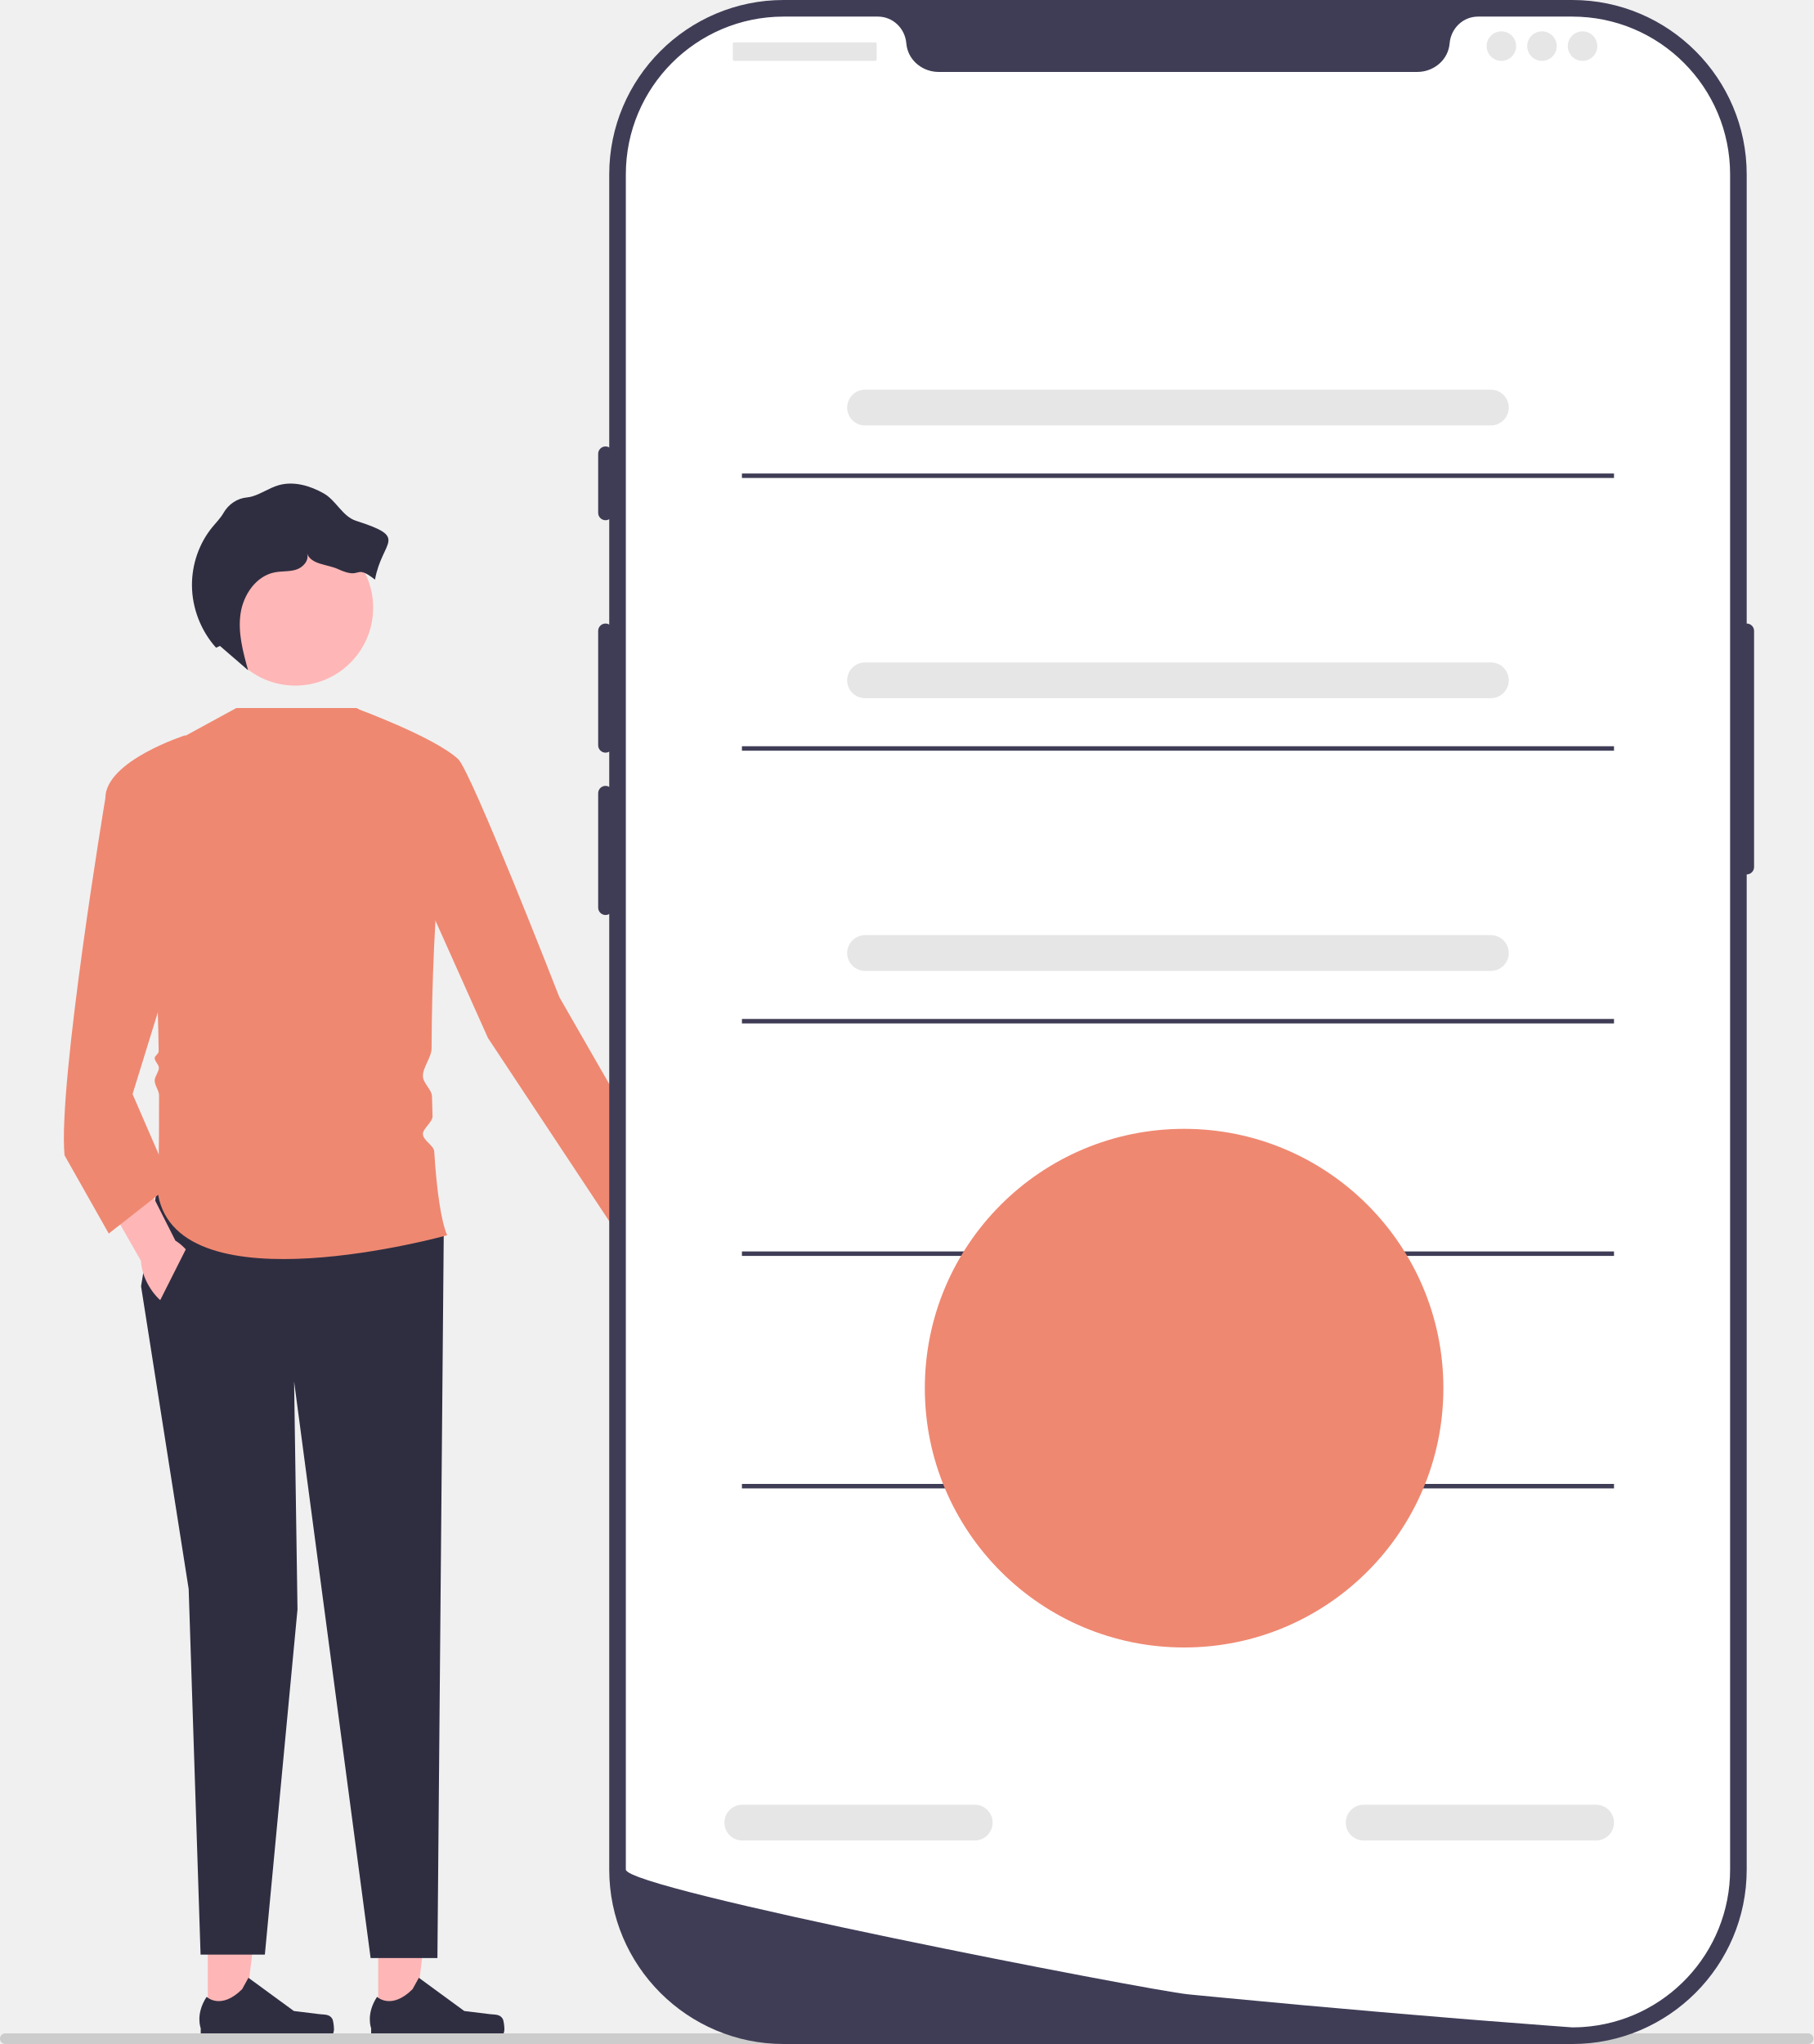
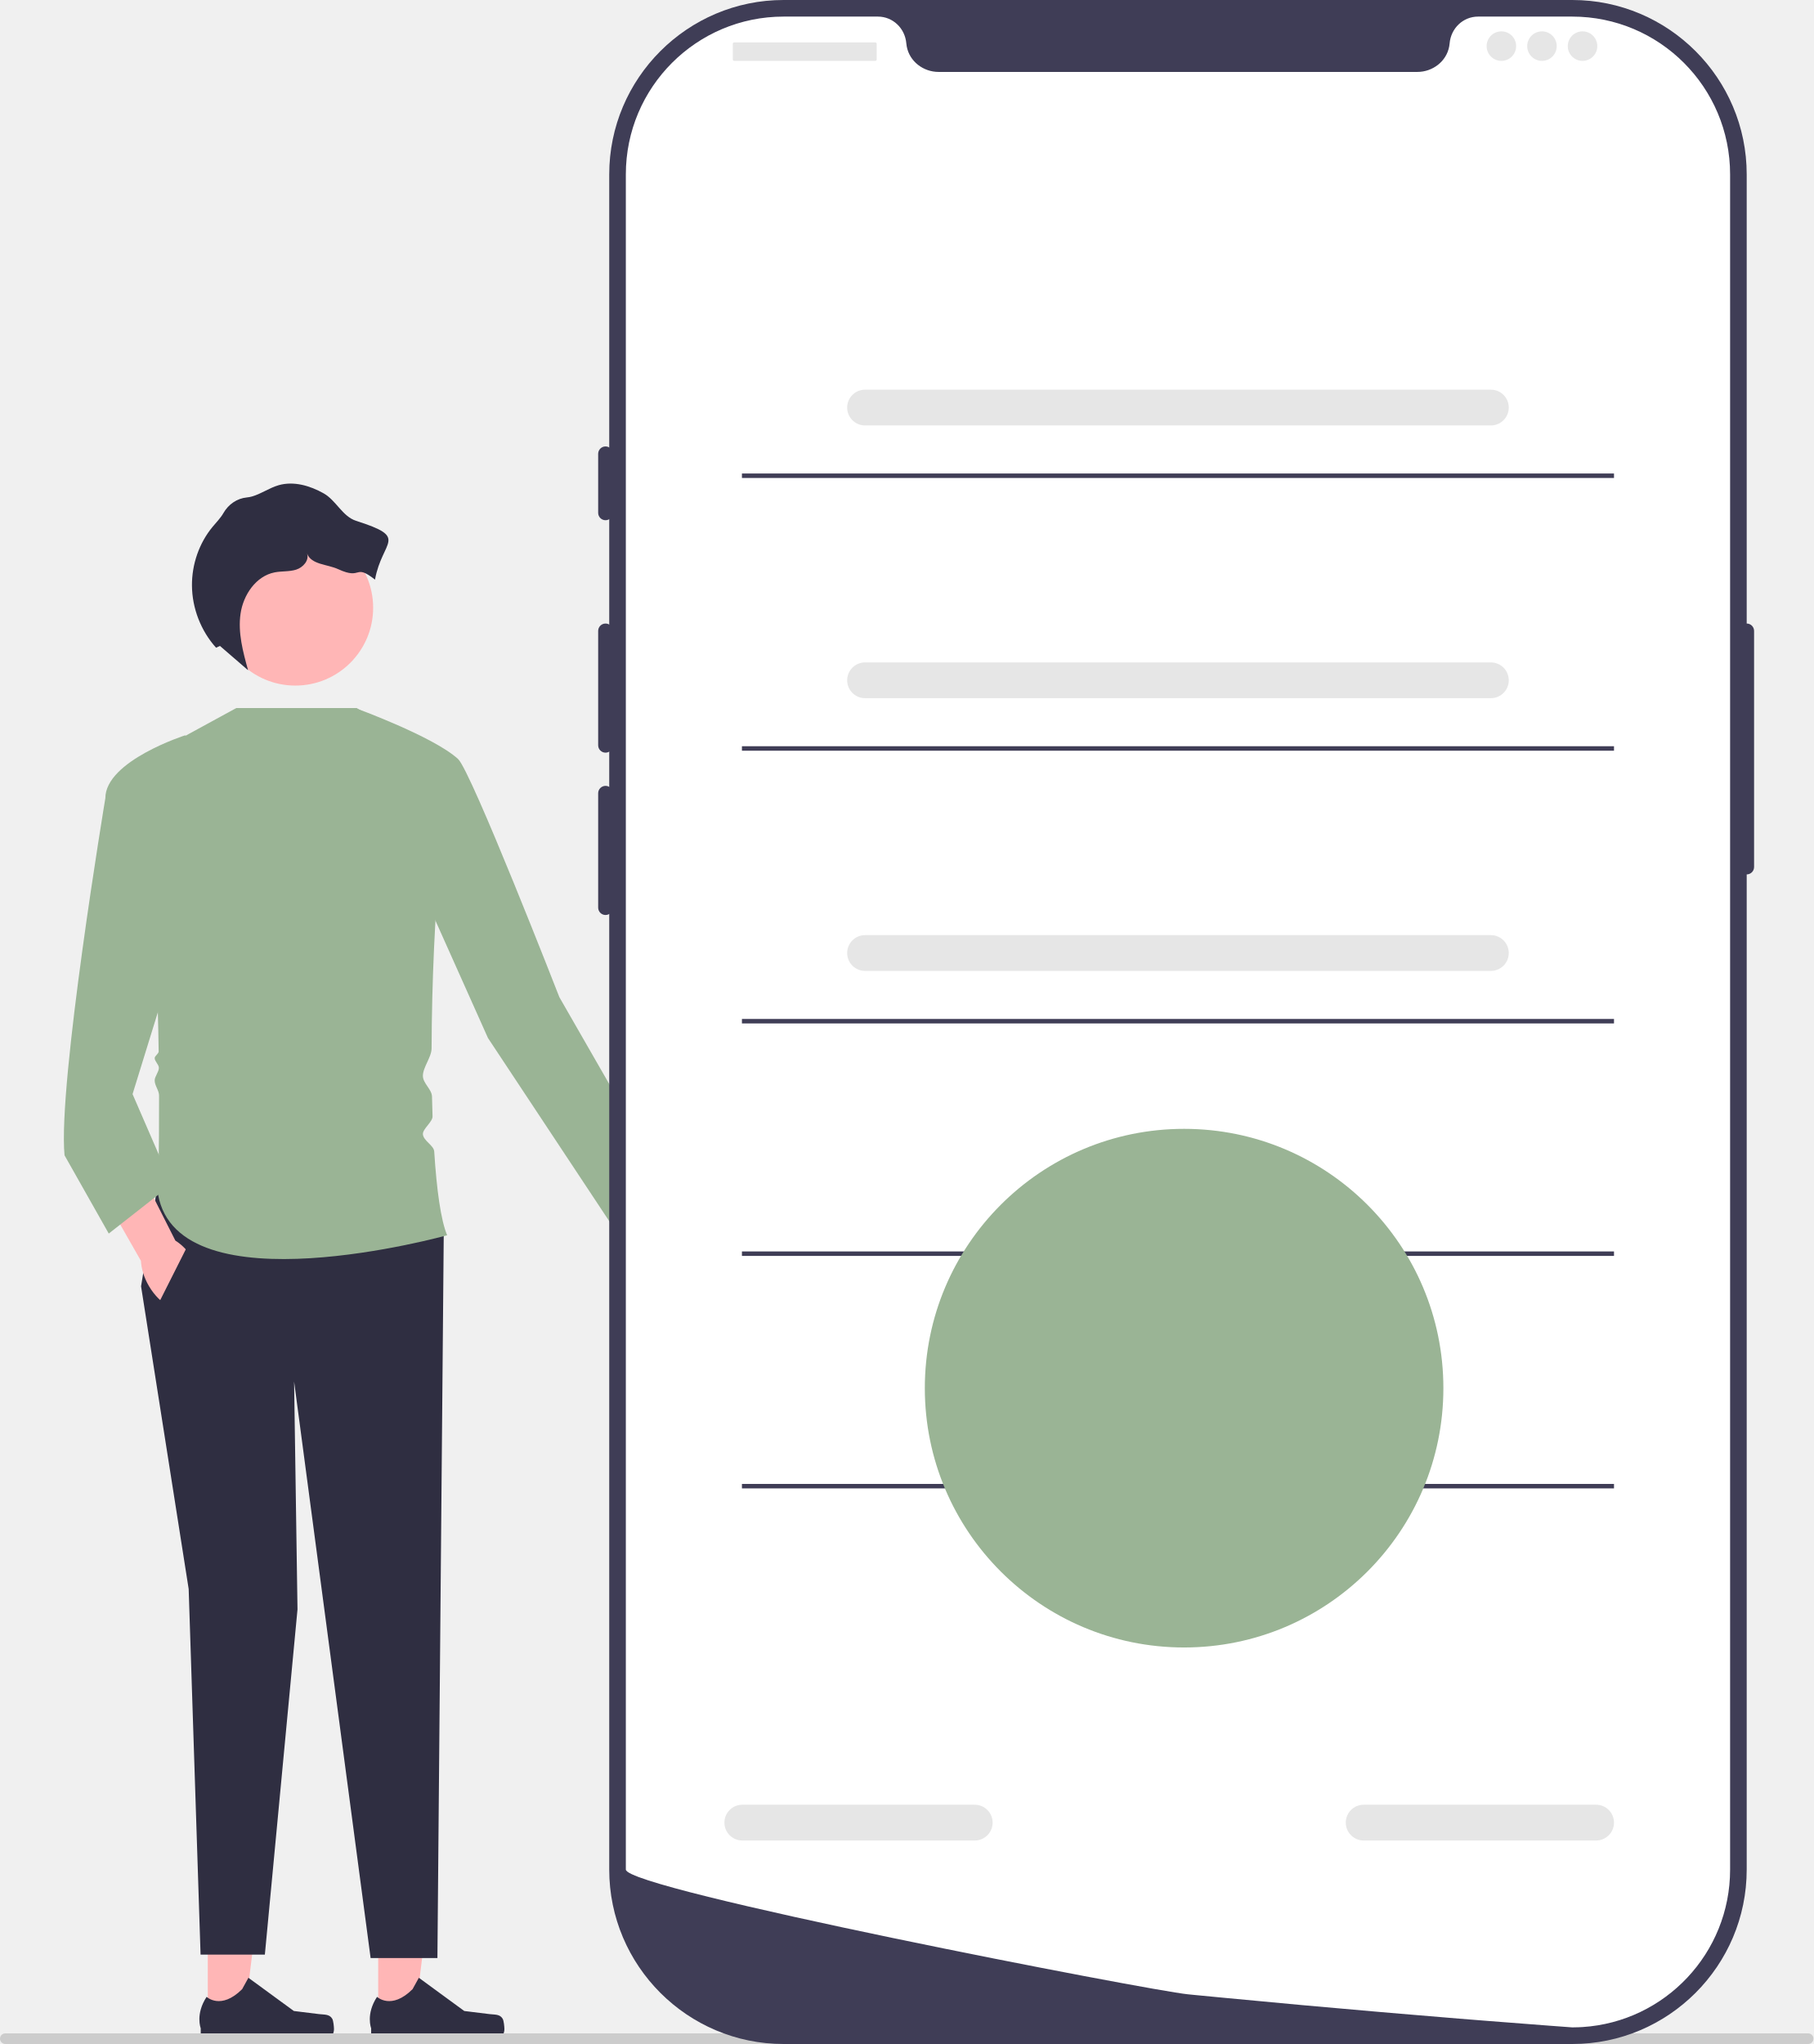
<svg xmlns="http://www.w3.org/2000/svg" width="405.67" height="457.176" viewBox="0 0 405.67 457.176">
  <g>
    <path d="M155.533,279.994c2.305,4.463,1.872,9.27-.968,10.737-2.84,1.467-7.011-.961-9.316-5.424-1.009-1.953-1.493-3.973-1.481-5.749l-9.531-19.032,9.026-4.282,8.438,19.216c1.456,1.018,2.823,2.581,3.832,4.535Z" fill="#ffb6b6" />
    <g>
      <polygon points="84.605 451.718 92.732 451.717 96.597 420.372 84.604 420.373 84.605 451.718" fill="#ffb6b6" />
      <path d="M112.447,451.533h0c.253,.426,.387,1.802,.387,2.297h0c0,1.523-1.235,2.758-2.758,2.758h-25.166c-1.039,0-1.882-.842-1.882-1.882v-1.048s-1.245-3.149,1.318-7.03c0,0,3.186,3.039,7.946-1.721l1.404-2.543,10.161,7.431,5.632,.693c1.232,.152,2.325-.024,2.958,1.044Z" fill="#2f2e41" />
    </g>
    <g>
      <polygon points="46.481 451.718 54.608 451.717 58.473 420.372 46.48 420.373 46.481 451.718" fill="#ffb6b6" />
      <path d="M74.323,451.533h0c.253,.426,.387,1.802,.387,2.297h0c0,1.523-1.235,2.758-2.758,2.758h-25.166c-1.039,0-1.882-.842-1.882-1.882v-1.048s-1.245-3.149,1.318-7.03c0,0,3.186,3.039,7.946-1.721l1.404-2.543,10.161,7.431,5.632,.693c1.232,.152,2.325-.024,2.958,1.044Z" fill="#2f2e41" />
    </g>
    <polygon points="34.978 266.777 31.555 287.698 42.206 355.406 44.868 437.188 59.248 437.188 66.55 359.971 65.789 309 82.906 437.948 97.849 437.948 99.263 276.287 34.978 266.777" fill="#2f2e41" />
-     <path d="M52.856,158.369h26.92l23.29,13.694c-3.625-.921-6.425,32.708-6.52,62.423-.006,1.975-1.963,4.245-1.945,6.173,.016,1.662,2.003,2.989,2.037,4.601,.032,1.507,.073,2.988,.122,4.439,.041,1.205-2.213,2.8-2.159,3.959,.068,1.481,2.446,2.509,2.535,3.902,.543,8.566,1.479,15.352,2.887,18.726,0,0-60.1,16.737-64.665-9.129,0,0,.261-9.297,.224-22.136-.003-1.139-.973-2.172-.982-3.363-.006-.885,.951-1.918,.941-2.828-.008-.748-.931-1.409-.941-2.172-.006-.455,.902-1.007,.895-1.466-.365-24.414-2.004-55.181-7.745-63.13l25.105-13.694Z" fill="#ef8871" />
-     <path d="M79.483,158.369s17.444,6.339,22.979,11.389c2.941,2.684,22.667,53.276,22.667,53.276l27.398,47.714-14.241,5.41-29.132-43.995-12.933-28.909-16.737-44.885Z" fill="#ef8871" />
+     <path d="M52.856,158.369h26.92l23.29,13.694c-3.625-.921-6.425,32.708-6.52,62.423-.006,1.975-1.963,4.245-1.945,6.173,.016,1.662,2.003,2.989,2.037,4.601,.032,1.507,.073,2.988,.122,4.439,.041,1.205-2.213,2.8-2.159,3.959,.068,1.481,2.446,2.509,2.535,3.902,.543,8.566,1.479,15.352,2.887,18.726,0,0-60.1,16.737-64.665-9.129,0,0,.261-9.297,.224-22.136-.003-1.139-.973-2.172-.982-3.363-.006-.885,.951-1.918,.941-2.828-.008-.748-.931-1.409-.941-2.172-.006-.455,.902-1.007,.895-1.466-.365-24.414-2.004-55.181-7.745-63.13l25.105-13.694Z" fill="#9ab495" />
+     <path d="M79.483,158.369s17.444,6.339,22.979,11.389c2.941,2.684,22.667,53.276,22.667,53.276l27.398,47.714-14.241,5.41-29.132-43.995-12.933-28.909-16.737-44.885Z" fill="#9ab495" />
    <path d="M43.301,281.8c2.544,4.331,2.373,9.154-.384,10.773-2.756,1.619-7.053-.579-9.597-4.91-1.114-1.896-1.707-3.886-1.791-5.66l-10.55-18.486,8.781-4.766,9.469,18.73c1.509,.937,2.959,2.424,4.072,4.32Z" fill="#ffb6b6" />
-     <path d="M49.053,181.953l-7.608-17.497s-17.878,5.706-17.878,14.074c0,0-10.651,63.904-9.129,79.88l9.89,17.497,14.074-11.031-8.749-20.16,19.399-62.763Z" fill="#ef8871" />
+     <path d="M49.053,181.953l-7.608-17.497s-17.878,5.706-17.878,14.074c0,0-10.651,63.904-9.129,79.88l9.89,17.497,14.074-11.031-8.749-20.16,19.399-62.763Z" fill="#9ab495" />
    <polygon points="33.407 295.629 42.38 277.808 52.856 292.263 43.428 301.392 33.407 295.629" fill="#2f2e41" />
    <circle cx="66.063" cy="135.932" r="17.411" fill="#ffb6b6" />
    <path d="M79.639,116.483c-3.026-.969-4.457-4.568-7.225-6.128-3.061-1.725-6.722-2.802-10.097-1.826-2.071,.599-3.875,1.923-5.947,2.517-.362,.104-.743,.175-1.13,.212-2.229,.212-4.142,1.549-5.256,3.491l-.029,.05c-.654,1.119-1.583,2.046-2.408,3.045-3.01,3.648-4.639,8.388-4.606,13.117,.036,5.083,1.992,10.131,5.391,13.911l.868-.4c2.098,1.813,4.197,3.625,6.295,5.438-1.142-4.12-2.295-8.385-1.69-12.618,.605-4.233,3.451-8.456,7.648-9.273,1.588-.309,3.262-.122,4.803-.613,1.541-.491,2.961-2.075,2.432-3.604,.954,2.523,4.514,2.374,6.964,3.503,5.483,2.526,3.476-1.378,8.236,2.336,1.608-8.911,7.767-9.309-4.249-13.157Z" fill="#2f2e41" />
  </g>
  <path d="M0,455.986c0,.66,.53,1.19,1.19,1.19H404.48c.66,0,1.19-.53,1.19-1.19,0-.66-.53-1.19-1.19-1.19H1.19c-.66,0-1.19,.53-1.19,1.19Z" fill="#ccc" />
  <path d="M351.722,457.176H175.297c-21.512,0-39.013-17.501-39.013-39.014V39.013c0-21.512,17.501-39.013,39.013-39.013h176.425c21.512,0,39.013,17.501,39.013,39.013V418.162c0,21.512-17.501,39.014-39.013,39.014Z" fill="#3f3d56" />
  <path d="M390.735,139.464c-.91,0-1.65,.74-1.65,1.65v52.815c0,.91,.74,1.65,1.65,1.65s1.65-.74,1.65-1.65v-52.815c0-.91-.74-1.65-1.65-1.65Z" fill="#3f3d56" />
  <path d="M387.022,39.014V418.156c0,18.724-14.573,34.041-33.001,35.229h-.008c-.272,.017-.545,.033-.825,.041-.487,.025-.974,.033-1.469,.033,0,0-1.816-.132-5.133-.38-3.35-.248-8.227-.619-14.309-1.106-1.824-.14-3.747-.297-5.777-.462-4.044-.33-8.483-.693-13.245-1.106-1.898-.157-3.862-.33-5.867-.503-10.249-.883-21.728-1.915-33.834-3.086-2.047-.19-4.11-.388-6.189-.594-.545-.058-1.098-.107-1.65-.165-8.632-.85-125.716-23.478-125.716-27.901V39.014c0-19.5,15.803-35.303,35.303-35.303h21.076c3.367,0,6.074,2.624,6.363,5.983,.025,.223,.05,.446,.091,.668,.611,3.375,3.705,5.727,7.138,5.727h107.082c3.433,0,6.528-2.352,7.138-5.727,.041-.223,.066-.446,.091-.668,.289-3.359,2.996-5.983,6.362-5.983h21.076c19.5,0,35.303,15.803,35.303,35.303Z" fill="#fff" />
  <path d="M135.459,99.853c-.91,0-1.65,.74-1.65,1.65v13.204c0,.91,.74,1.65,1.65,1.65s1.65-.74,1.65-1.65v-13.204c0-.91-.74-1.65-1.65-1.65Z" fill="#3f3d56" />
  <path d="M135.459,139.464c-.91,0-1.65,.74-1.65,1.65v25.582c0,.91,.74,1.65,1.65,1.65s1.65-.74,1.65-1.65v-25.582c0-.91-.74-1.65-1.65-1.65Z" fill="#3f3d56" />
  <path d="M135.459,175.773c-.91,0-1.65,.74-1.65,1.65v25.582c0,.91,.74,1.65,1.65,1.65s1.65-.74,1.65-1.65v-25.582c0-.91-.74-1.65-1.65-1.65Z" fill="#3f3d56" />
  <rect x="163.929" y="9.49" width="32.184" height="4.126" rx=".31" ry=".31" fill="#e6e6e6" />
  <circle cx="335.857" cy="10.315" r="3.301" fill="#e6e6e6" />
  <circle cx="344.935" cy="10.315" r="3.301" fill="#e6e6e6" />
  <circle cx="354.012" cy="10.315" r="3.301" fill="#e6e6e6" />
  <path d="M333.51,95.159H193.51c-2.206,0-4-1.794-4-4s1.794-4,4-4h140c2.206,0,4,1.794,4,4s-1.794,4-4,4Z" fill="#e6e6e6" />
  <path d="M357.05,411.659h-52c-2.206,0-4-1.794-4-4s1.794-4,4-4h52c2.206,0,4,1.794,4,4s-1.794,4-4,4Z" fill="#e6e6e6" />
  <path d="M218.05,411.659h-52c-2.206,0-4-1.794-4-4s1.794-4,4-4h52c2.206,0,4,1.794,4,4s-1.794,4-4,4Z" fill="#e6e6e6" />
  <rect x="165.969" y="105.907" width="195.081" height="1" fill="#3f3d56" />
  <path d="M333.51,156.159H193.51c-2.206,0-4-1.794-4-4s1.794-4,4-4h140c2.206,0,4,1.794,4,4s-1.794,4-4,4Z" fill="#e6e6e6" />
  <rect x="165.969" y="166.907" width="195.081" height="1" fill="#3f3d56" />
  <path d="M333.51,217.159H193.51c-2.206,0-4-1.794-4-4s1.794-4,4-4h140c2.206,0,4,1.794,4,4s-1.794,4-4,4Z" fill="#e6e6e6" />
  <rect x="165.969" y="227.907" width="195.081" height="1" fill="#3f3d56" />
  <rect x="165.969" y="279.907" width="195.081" height="1" fill="#3f3d56" />
  <rect x="165.969" y="331.907" width="195.081" height="1" fill="#3f3d56" />
-   <circle cx="264.882" cy="310.486" r="58" fill="#ef8871" />
+   <circle cx="264.882" cy="310.486" r="58" fill="#9ab495" />
</svg>
